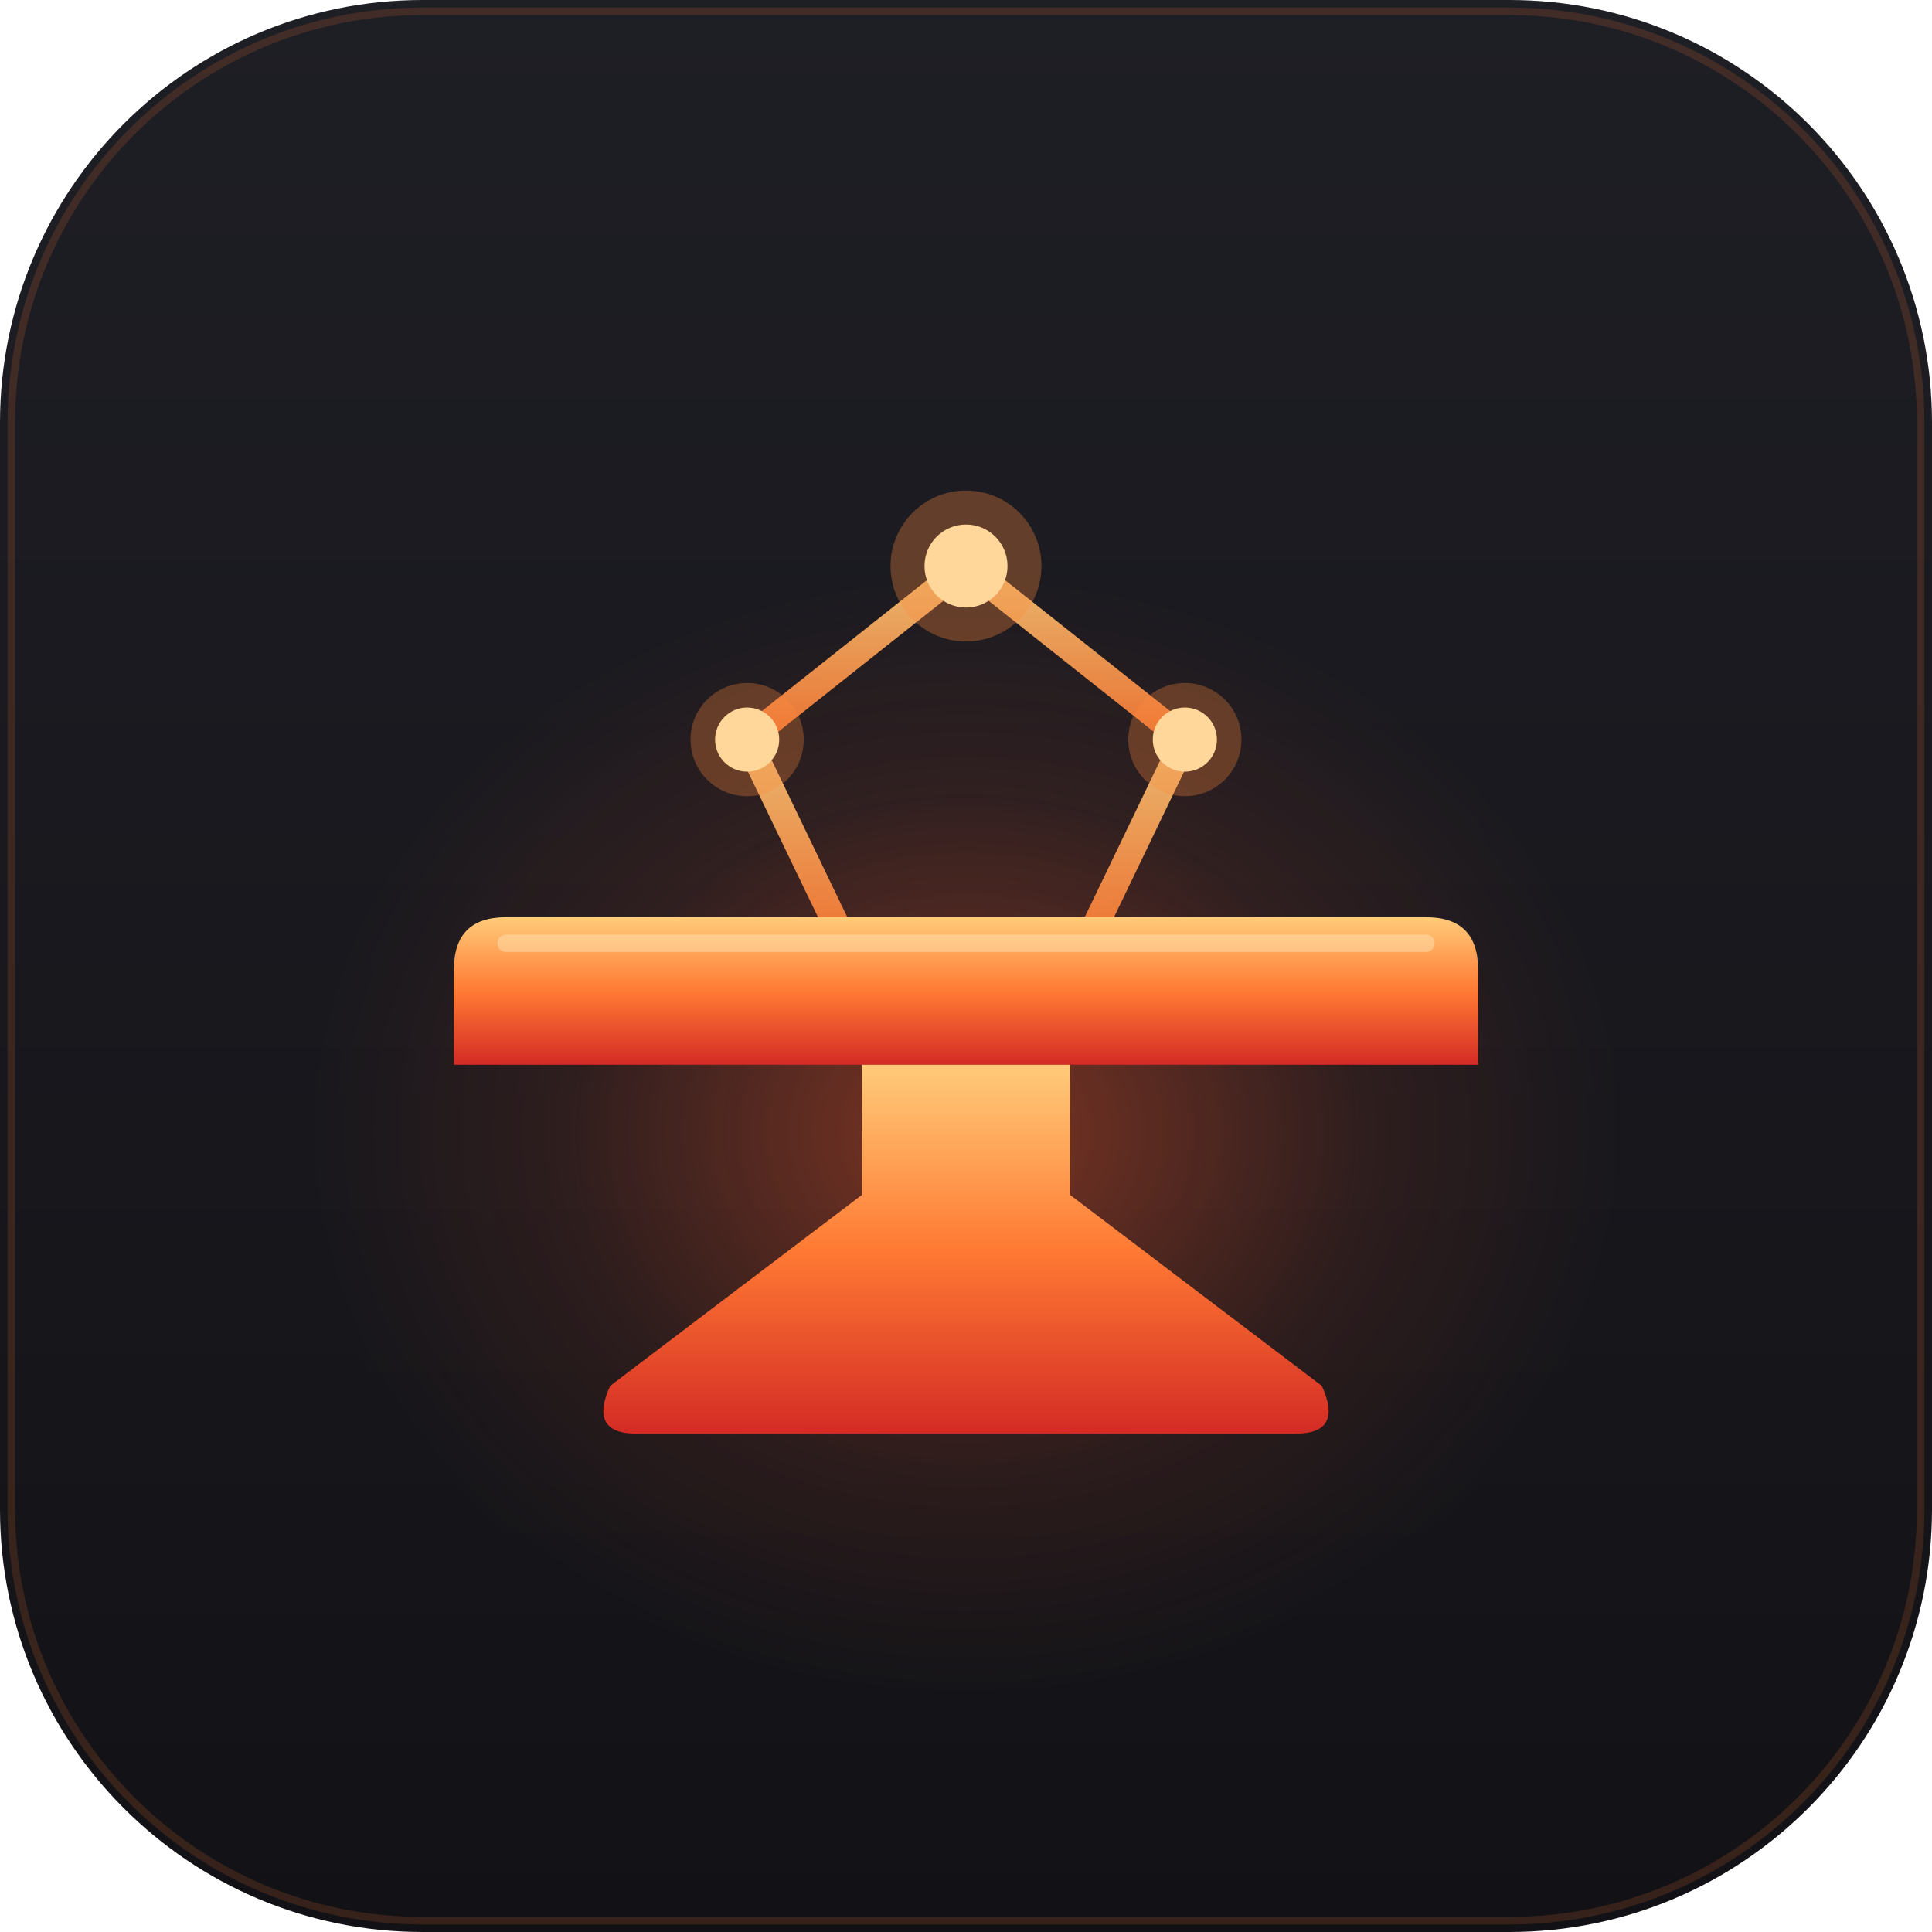
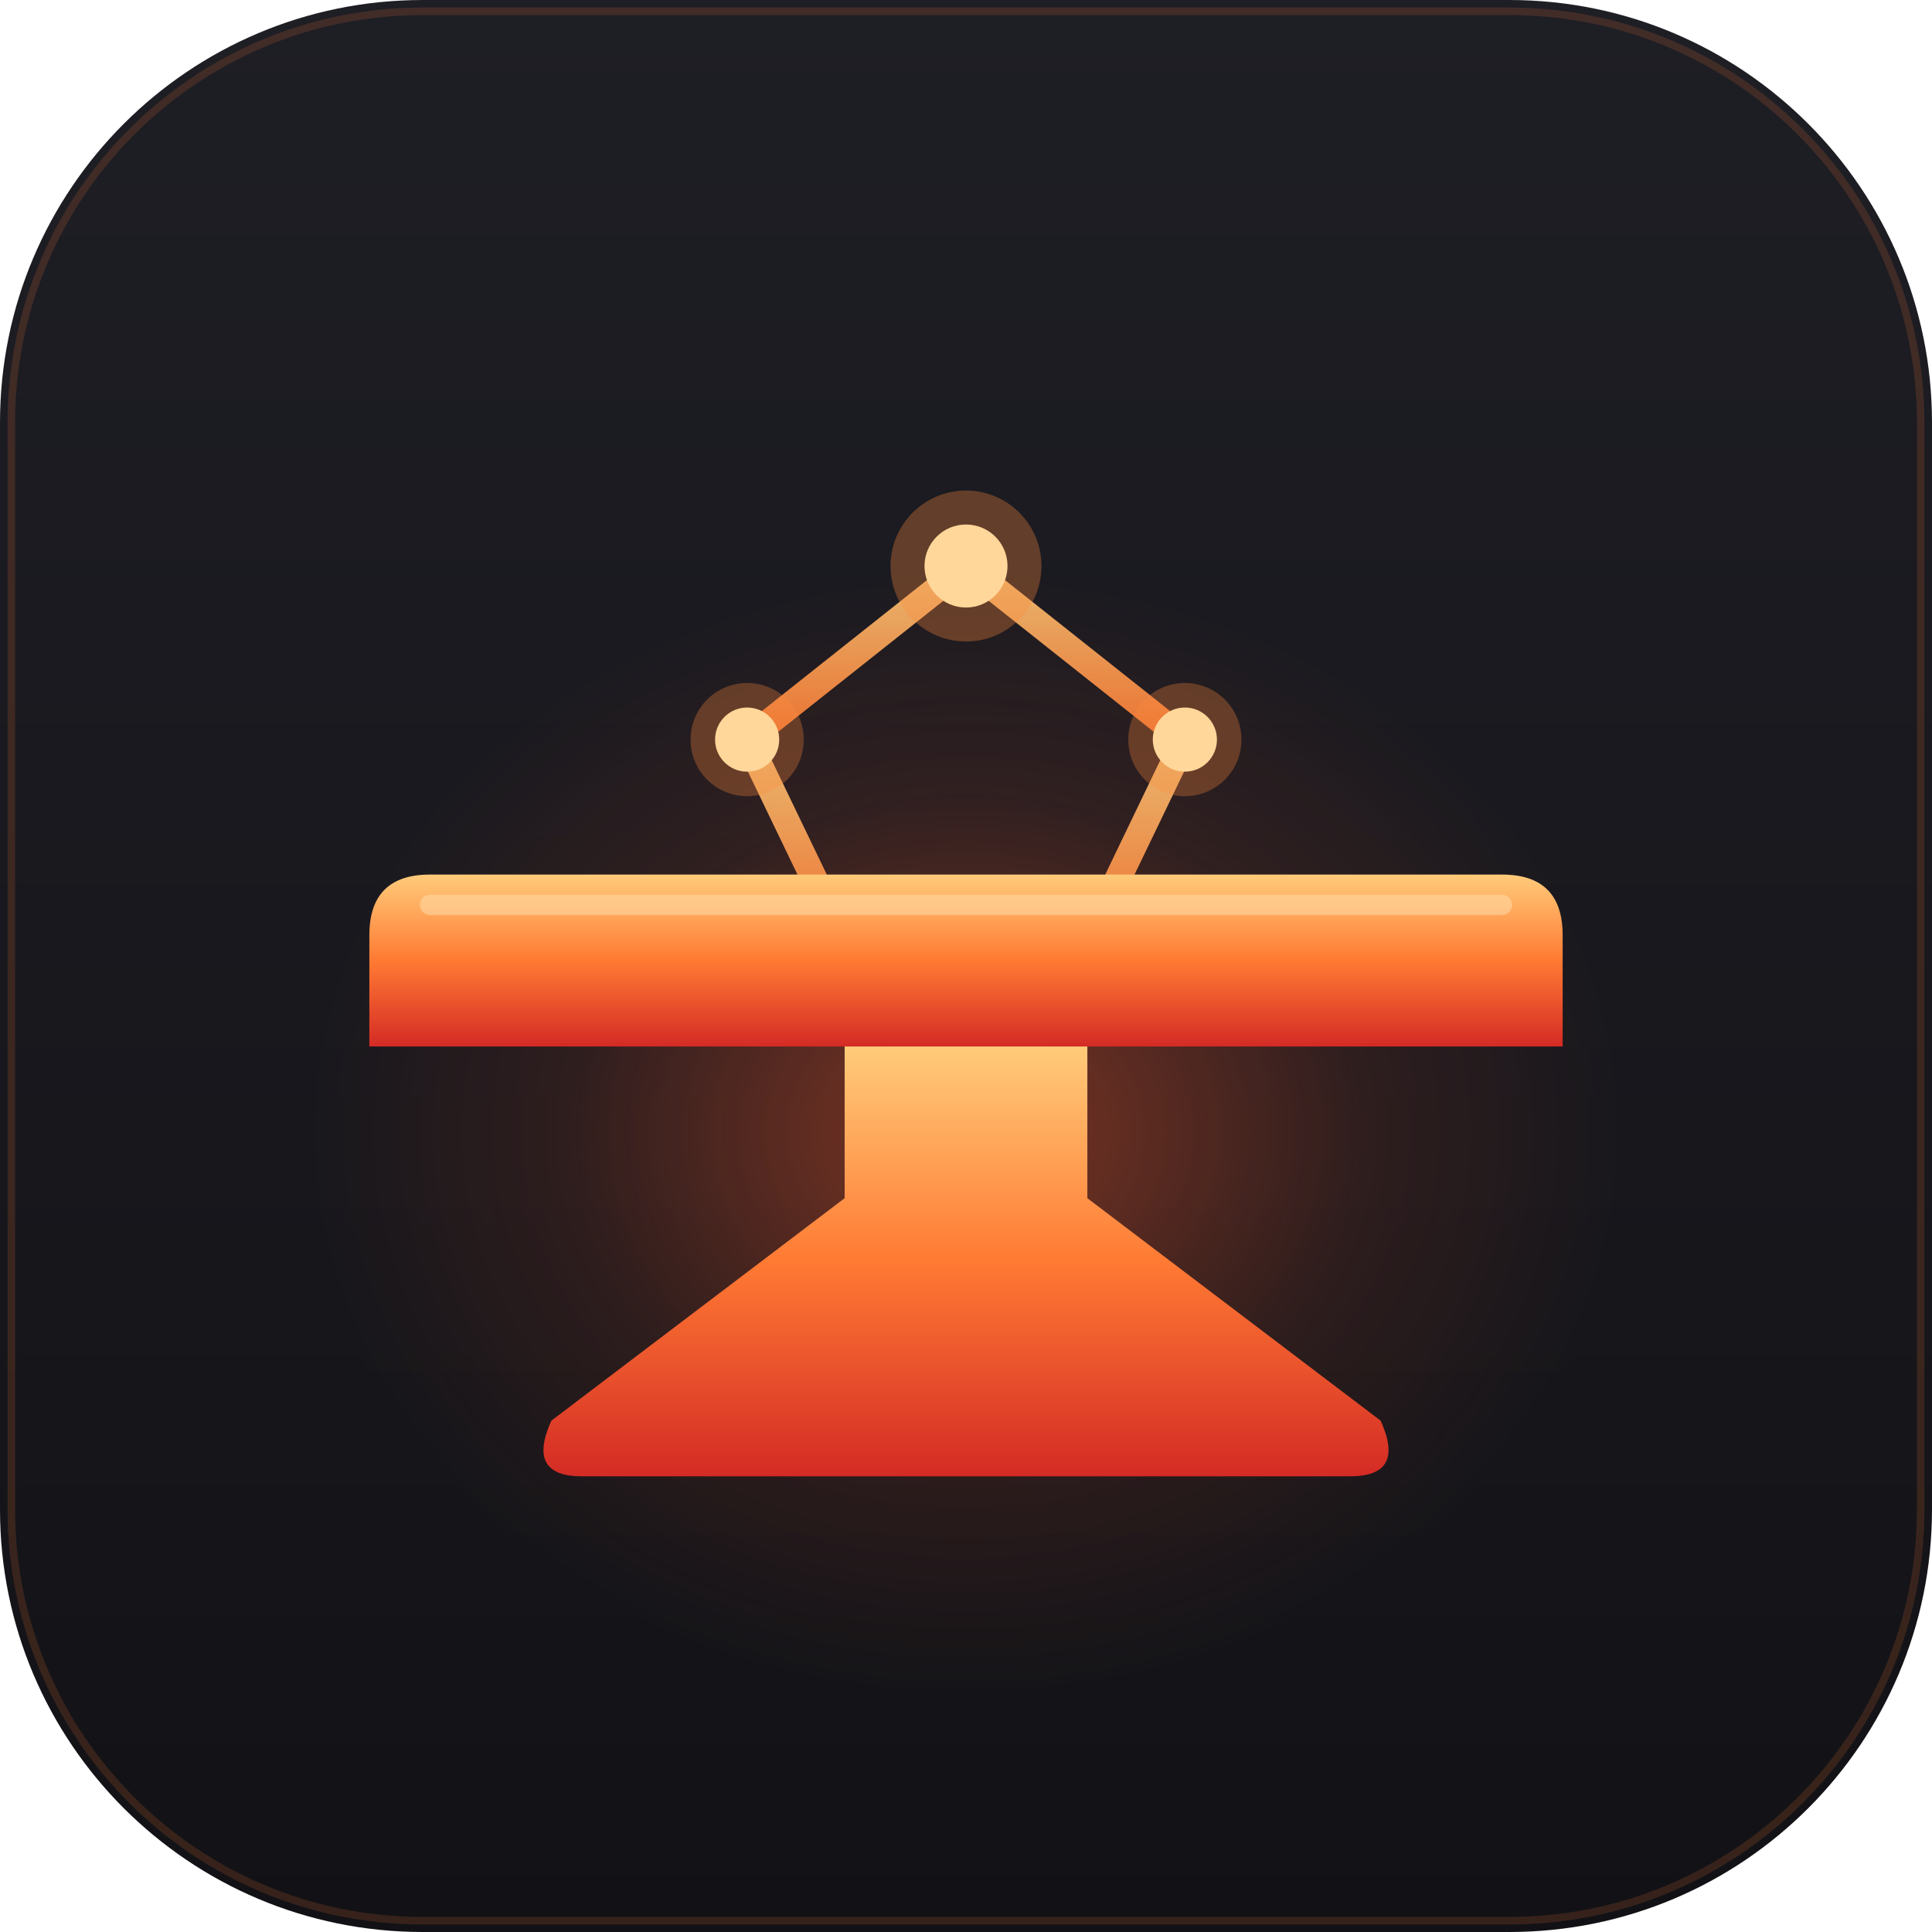
<svg xmlns="http://www.w3.org/2000/svg" width="512" height="512" viewBox="0 0 512 512" role="img" aria-label="Forge ML">
  <defs>
    <linearGradient id="bg" x1="0" y1="0" x2="0" y2="1">
      <stop offset="0" stop-color="#1E1E25" />
      <stop offset="1" stop-color="#121216" />
    </linearGradient>
    <linearGradient id="heat" x1="0.5" y1="0" x2="0.5" y2="1">
      <stop offset="0" stop-color="#FFCB7A" />
      <stop offset="0.5" stop-color="#FF7A33" />
      <stop offset="1" stop-color="#D42B25" />
    </linearGradient>
    <radialGradient id="forgeGlow" cx="0.5" cy="0.5" r="0.5">
      <stop offset="0" stop-color="#FF5A2C" stop-opacity="0.45" />
      <stop offset="0.6" stop-color="#FF5A2C" stop-opacity="0.10" />
      <stop offset="1" stop-color="#FF5A2C" stop-opacity="0" />
    </radialGradient>
    <linearGradient id="edge" x1="0.5" y1="1" x2="0.5" y2="0">
      <stop offset="0" stop-color="#FF7A33" />
      <stop offset="1" stop-color="#FFCB7A" />
    </linearGradient>
  </defs>
  <rect x="0" y="0" width="512" height="512" rx="112" fill="url(#bg)" />
  <rect x="3" y="3" width="506" height="506" rx="109" fill="none" stroke="#FF7A33" stroke-opacity="0.16" stroke-width="2" />
  <ellipse cx="256" cy="300" rx="176" ry="150" fill="url(#forgeGlow)" />
  <g stroke="url(#edge)" stroke-width="7" stroke-linecap="round" stroke-linejoin="round" fill="none" opacity="0.9">
    <path d="M256 150 L198 196" />
    <path d="M256 150 L314 196" />
    <path d="M198 196 L314 196" />
    <path d="M198 196 L224 250" />
    <path d="M314 196 L288 250" />
  </g>
  <g fill="#FFD79A">
    <circle cx="198" cy="196" r="15" fill="#FF8A3D" opacity="0.30" />
    <circle cx="198" cy="196" r="8.5" />
    <circle cx="314" cy="196" r="15" fill="#FF8A3D" opacity="0.30" />
    <circle cx="314" cy="196" r="8.5" />
    <circle cx="256" cy="150" r="20" fill="#FF8A3D" opacity="0.32" />
    <circle cx="256" cy="150" r="11" />
  </g>
-   <g transform="translate(256,311.5) scale(1.15) translate(-256,-311.5)">
+   <g transform="translate(256,311.5) scale(1.34) translate(-256,-311.5)">
    <g fill="url(#heat)">
      <path d="M150 252 L362 252 Q374 252 374 264 L374 286 L138 286 L138 264 Q138 252 150 252 Z" />
      <path d="M232 286 L280 286 L280 316 L338 360 Q343 371 332 371 L180 371 Q169 371 174 360 L232 316 Z" />
    </g>
    <path d="M150 258 L362 258" fill="none" stroke="#FFE1B0" stroke-opacity="0.5" stroke-width="4" stroke-linecap="round" />
  </g>
</svg>
